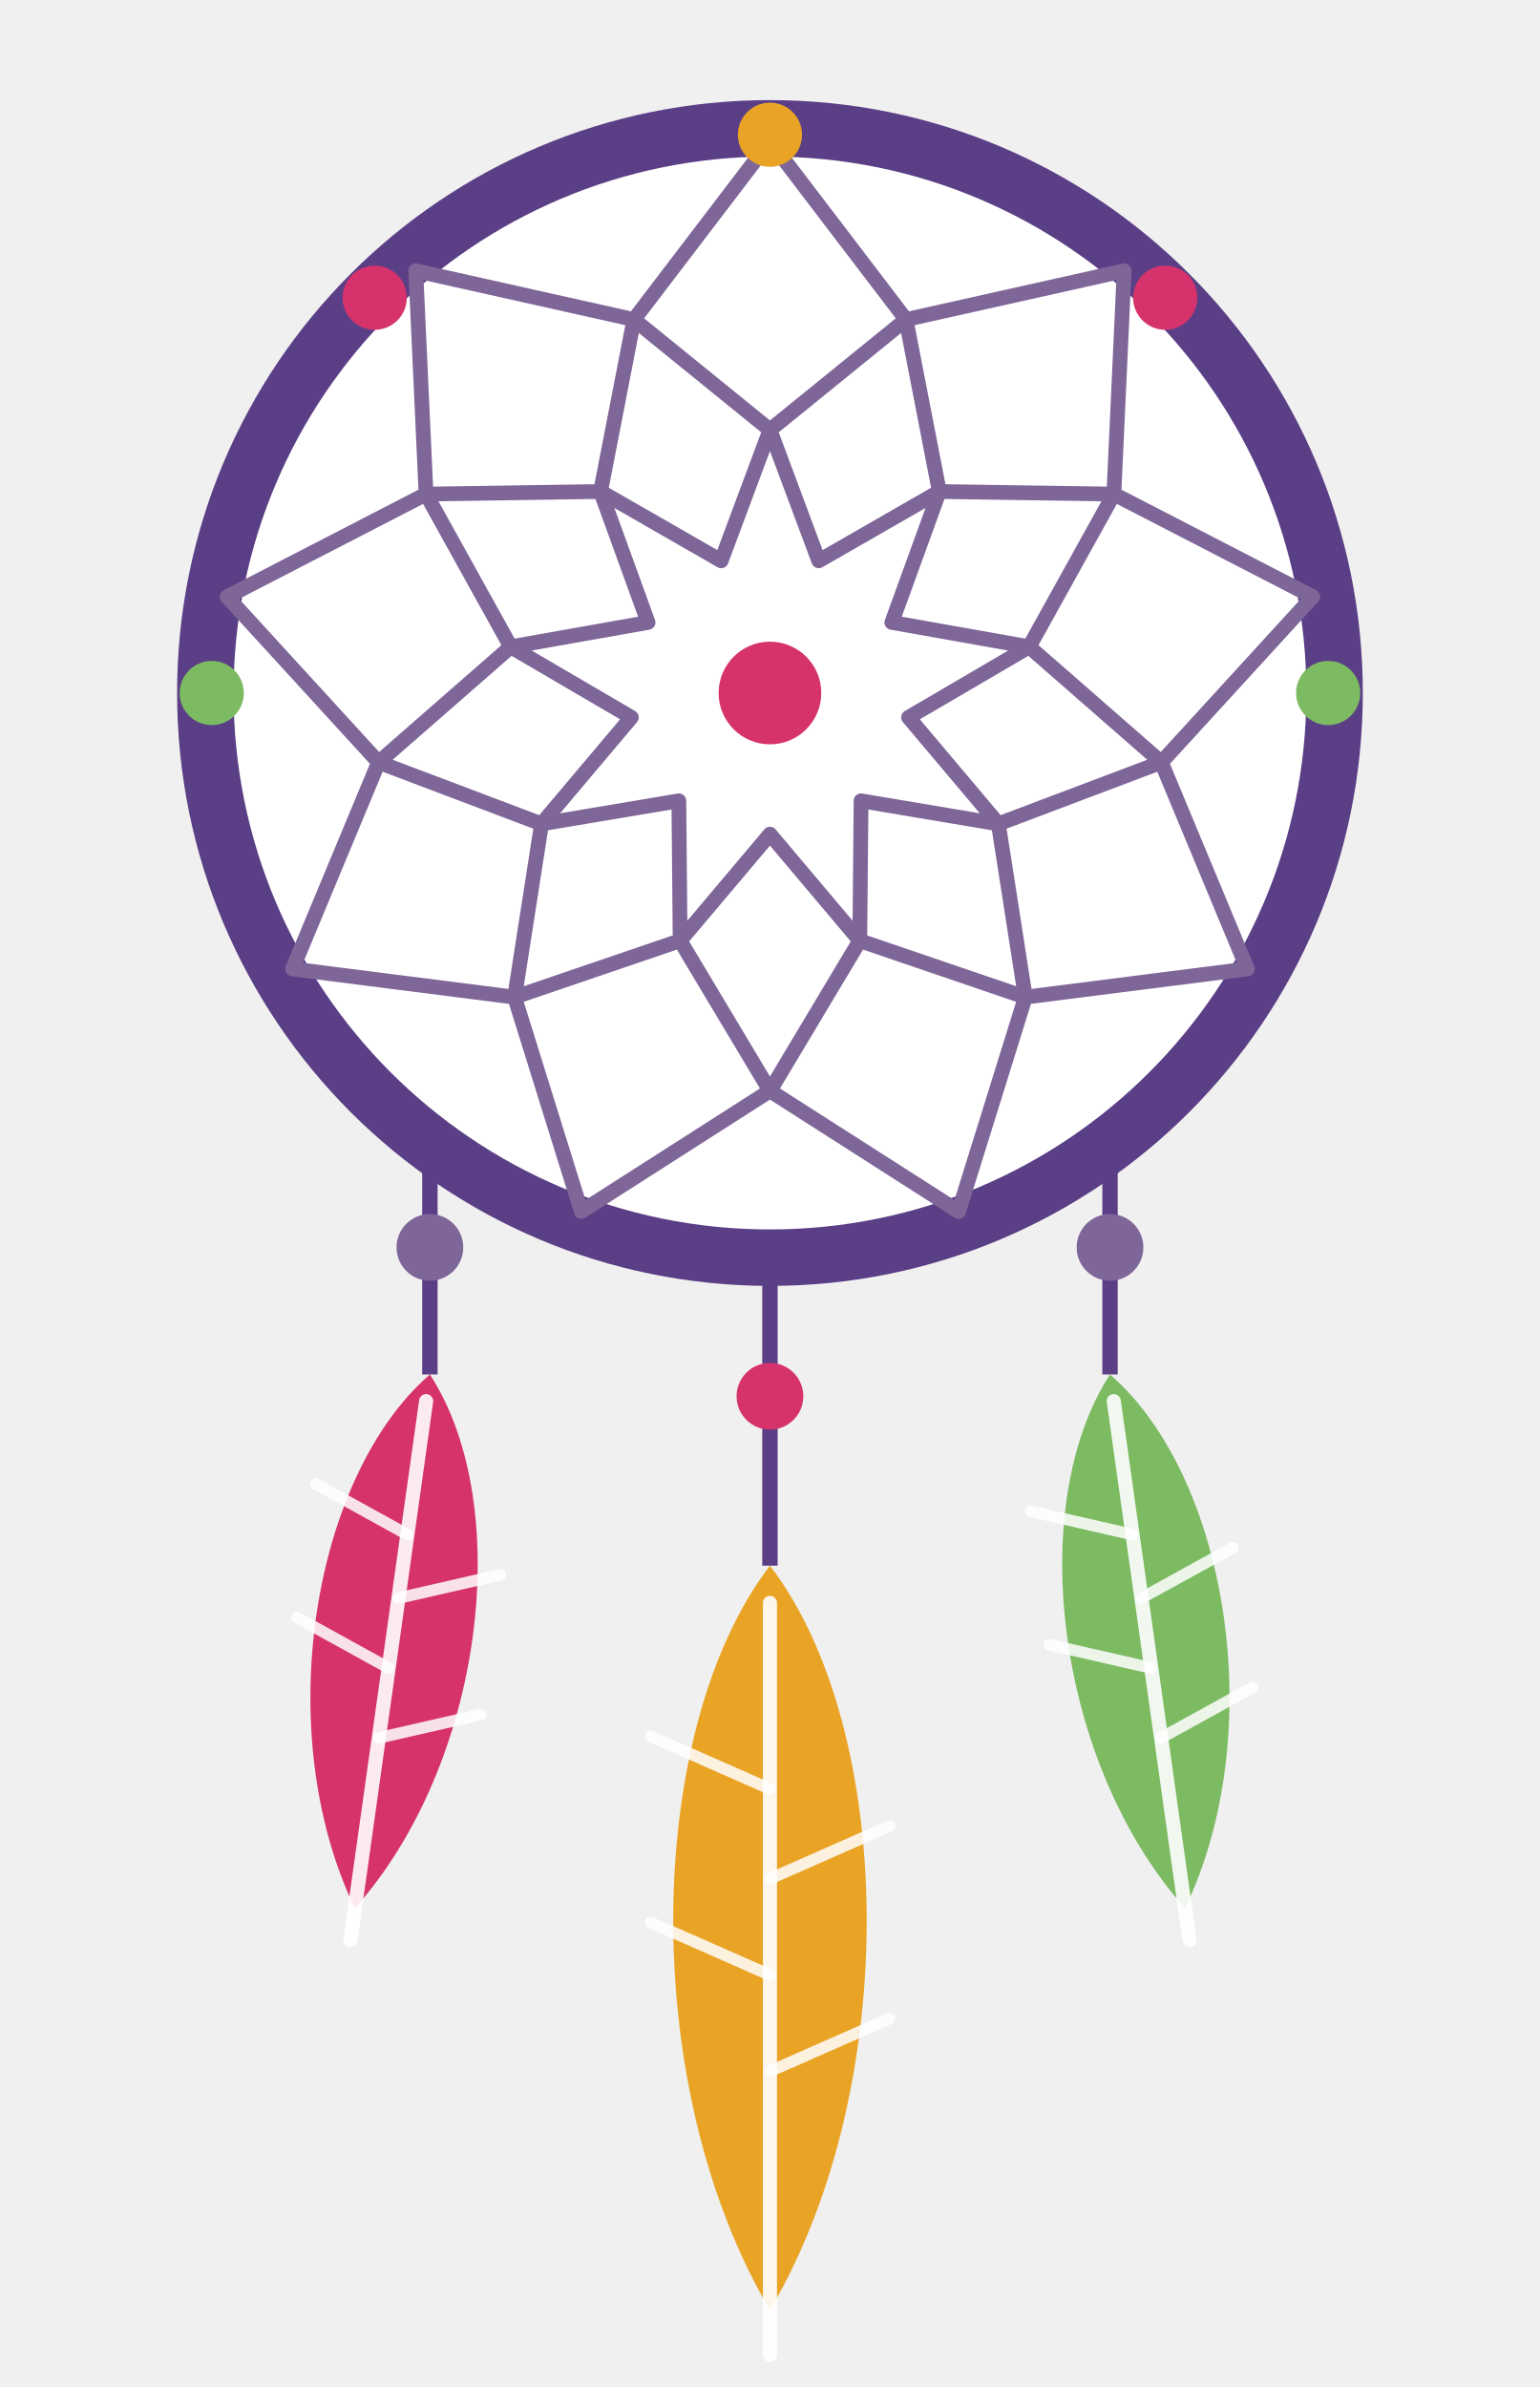
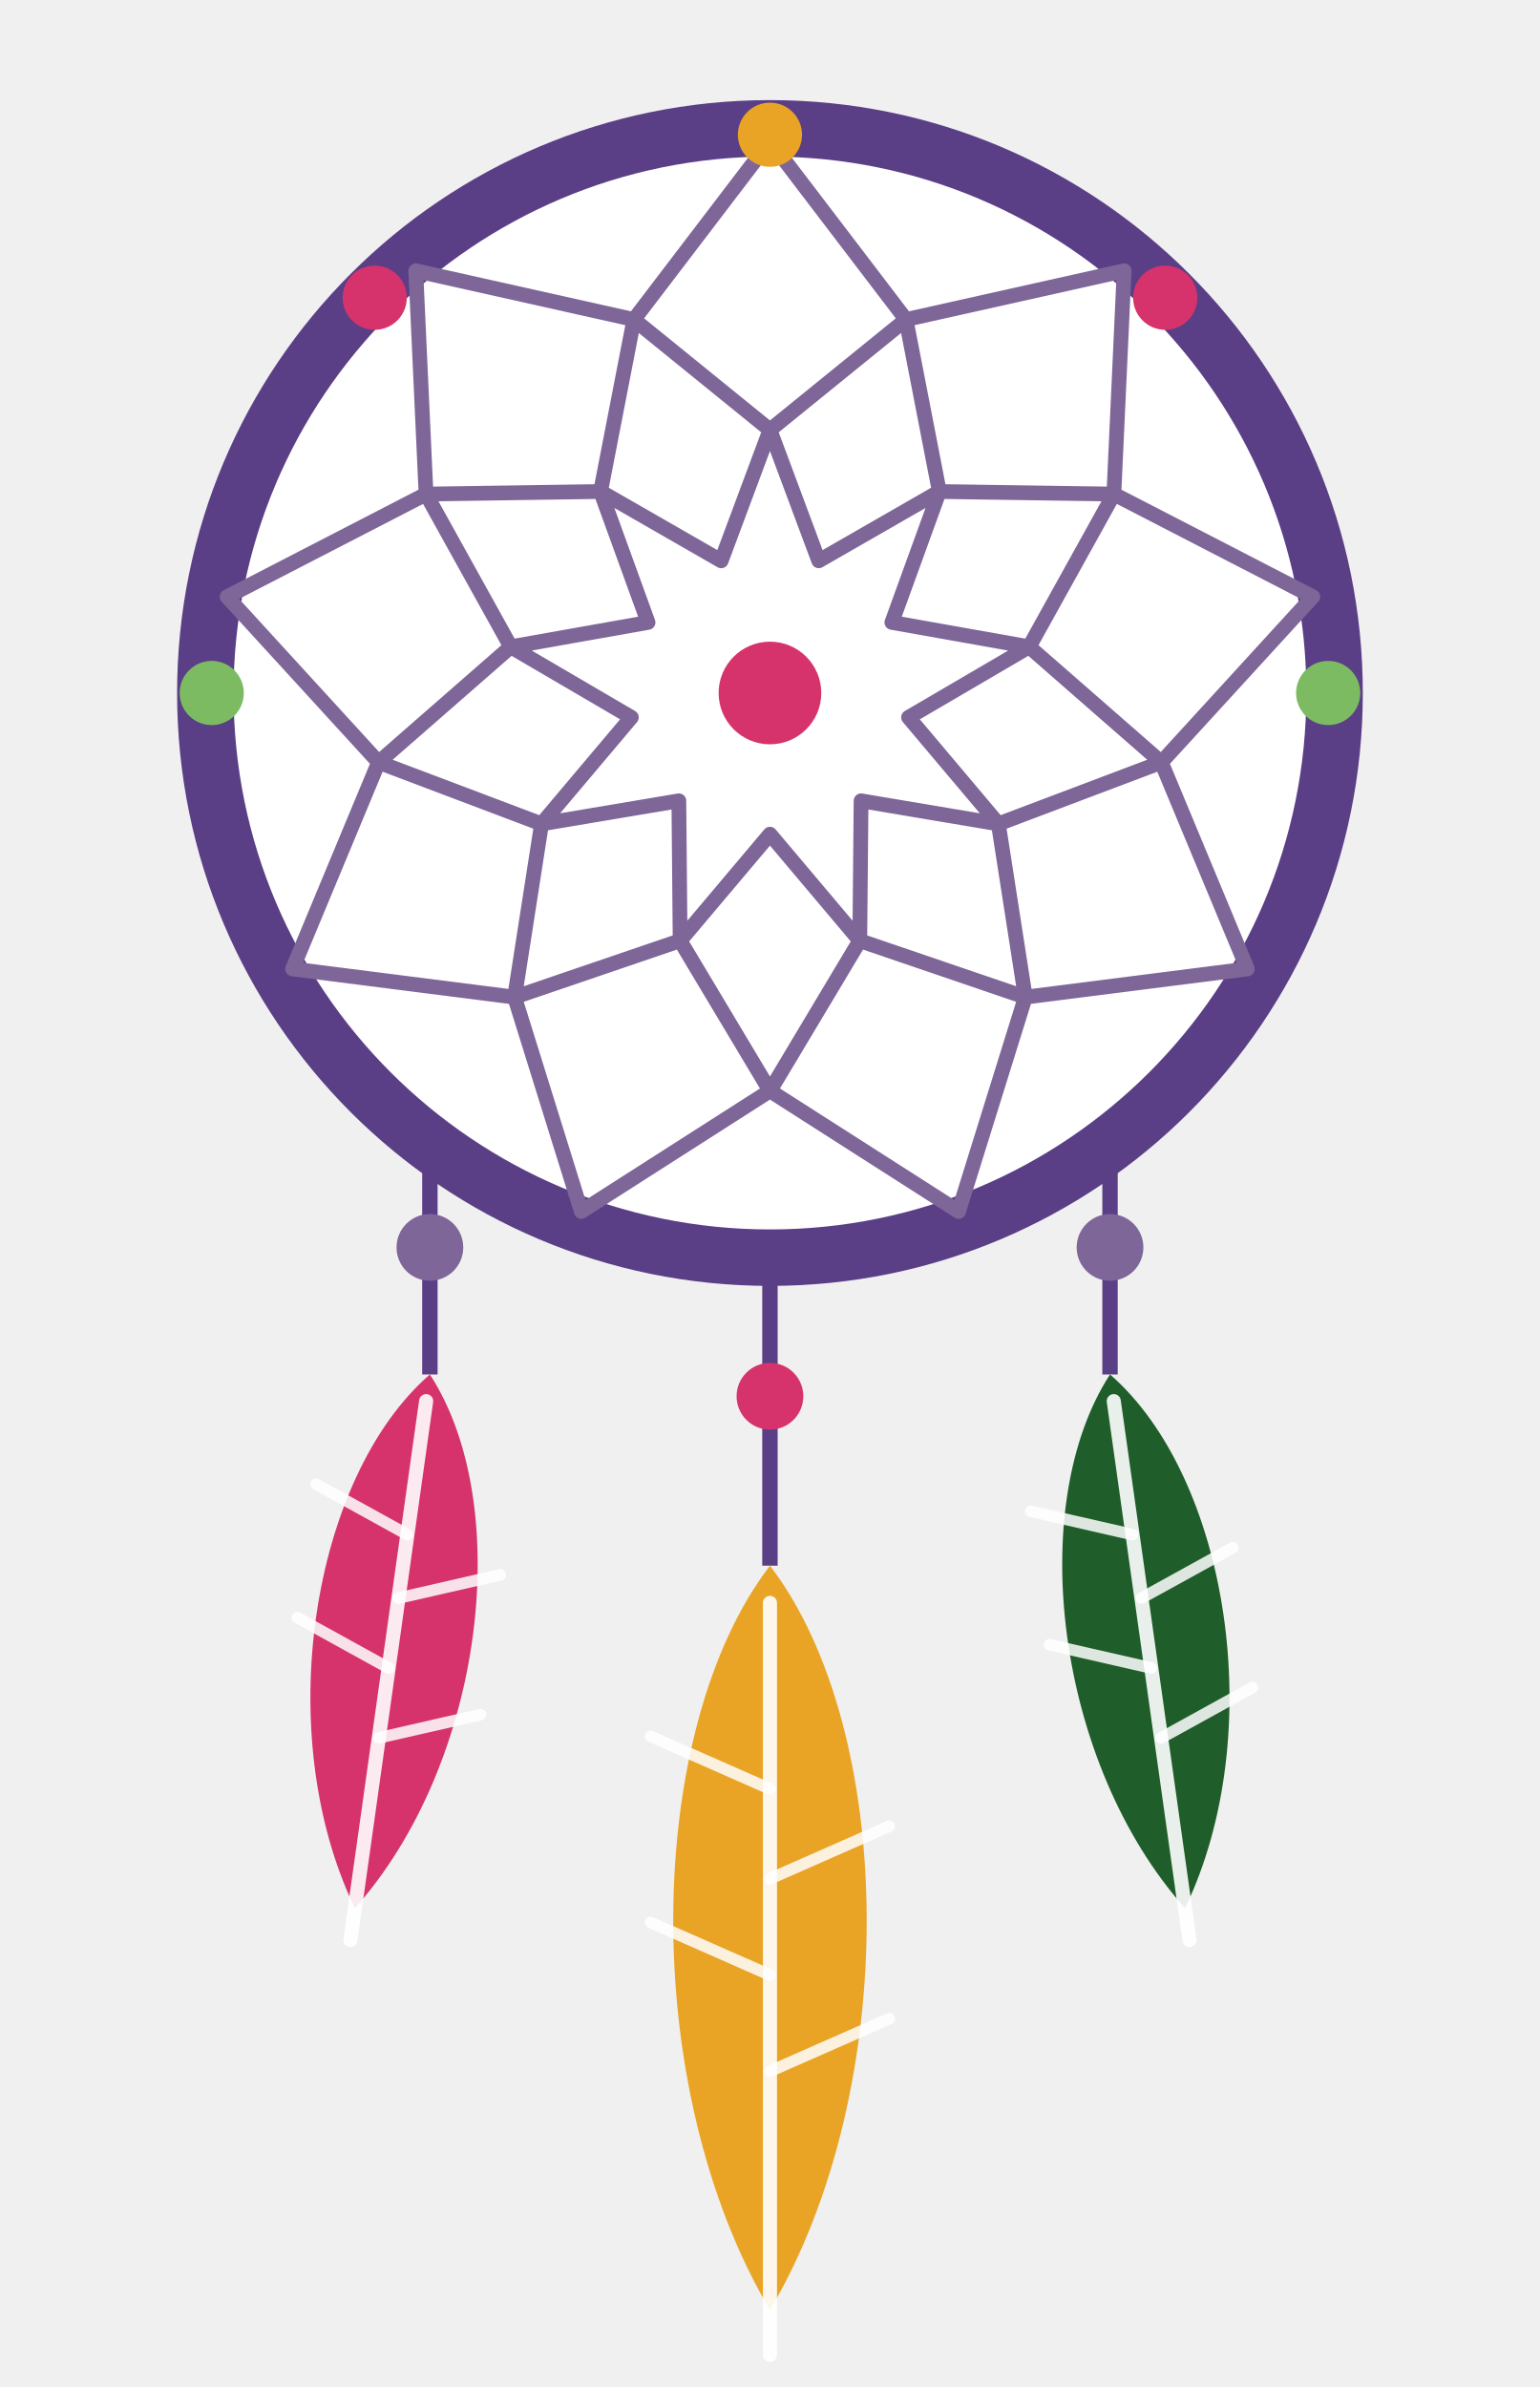
<svg xmlns="http://www.w3.org/2000/svg" viewBox="0 0 120 186" role="img" aria-label="Znak Galaktycznej Przystani Mocy: tkany łapacz snów z trzema piórkami">
  <path d="M33.5 89.1L33.5 107.1" stroke="#5B3F86" stroke-width="1.2" />
  <circle cx="33.5" cy="97.2" r="2.6" fill="#7F6699" />
  <g transform="translate(33.5 107.1) rotate(8)">
    <path d="M0 0C8 9.2 8.4 29.4 0 42C-8.4 29.4 -8 9.2 0 0Z" fill="#D6336C" />
    <path d="M0 2.1V44.5" stroke="#fff" stroke-width="1.1" stroke-linecap="round" opacity=".9" />
    <path d="M0 17.6l7.6 -2.9" stroke="#fff" stroke-width=".9" stroke-linecap="round" opacity=".85" />
    <path d="M0 23.1l-7.6 -2.9" stroke="#fff" stroke-width=".9" stroke-linecap="round" opacity=".85" />
    <path d="M0 28.6l7.6 -2.9" stroke="#fff" stroke-width=".9" stroke-linecap="round" opacity=".85" />
    <path d="M0 12.6l-7.6 -2.9" stroke="#fff" stroke-width=".9" stroke-linecap="round" opacity=".85" />
  </g>
  <path d="M86.5 89.1L86.5 107.1" stroke="#5B3F86" stroke-width="1.2" />
  <circle cx="86.5" cy="97.2" r="2.6" fill="#7F6699" />
  <g transform="translate(86.5 107.1) rotate(-8)">
-     <path d="M0 0C8 9.2 8.4 29.4 0 42C-8.4 29.4 -8 9.2 0 0Z" fill="#7DBB63" />
+     <path d="M0 0C8 9.2 8.4 29.4 0 42C-8.4 29.4 -8 9.2 0 0Z" fill="#1F5E2A" />
    <path d="M0 2.1V44.5" stroke="#fff" stroke-width="1.1" stroke-linecap="round" opacity=".9" />
    <path d="M0 17.6l7.6 -2.9" stroke="#fff" stroke-width=".9" stroke-linecap="round" opacity=".85" />
    <path d="M0 23.1l-7.6 -2.9" stroke="#fff" stroke-width=".9" stroke-linecap="round" opacity=".85" />
    <path d="M0 28.6l7.6 -2.9" stroke="#fff" stroke-width=".9" stroke-linecap="round" opacity=".85" />
    <path d="M0 12.6l-7.6 -2.9" stroke="#fff" stroke-width=".9" stroke-linecap="round" opacity=".85" />
  </g>
  <path d="M60.0 98.0L60.0 122.0" stroke="#5B3F86" stroke-width="1.2" />
  <circle cx="60.0" cy="108.8" r="2.6" fill="#D6336C" />
  <g transform="translate(60.0 122.0) rotate(0)">
    <path d="M0 0C9.8 12.8 10.3 40.6 0 58C-10.3 40.6 -9.8 12.8 0 0Z" fill="#E9A426" />
    <path d="M0 2.9V61.5" stroke="#fff" stroke-width="1.1" stroke-linecap="round" opacity=".9" />
    <path d="M0 24.4l9.3 -4.1" stroke="#fff" stroke-width=".9" stroke-linecap="round" opacity=".85" />
    <path d="M0 31.9l-9.3 -4.1" stroke="#fff" stroke-width=".9" stroke-linecap="round" opacity=".85" />
    <path d="M0 39.4l9.3 -4.1" stroke="#fff" stroke-width=".9" stroke-linecap="round" opacity=".85" />
    <path d="M0 17.4l-9.3 -4.1" stroke="#fff" stroke-width=".9" stroke-linecap="round" opacity=".85" />
  </g>
  <circle cx="60" cy="54" r="44" fill="#fff" stroke="#5B3F86" stroke-width="4.4" />
  <path d="M60.0 11.0L70.6 24.9L87.6 21.1L86.8 38.5L102.3 46.5L90.5 59.4L97.2 75.5L79.9 77.7L74.7 94.4L60.0 85.0L45.3 94.4L40.1 77.7L22.8 75.5L29.5 59.4L17.7 46.5L33.2 38.5L32.4 21.1L49.4 24.9L60.0 11.0M70.6 24.9L73.2 38.3L86.8 38.5L80.2 50.4L90.5 59.4L77.8 64.2L79.9 77.7L67.0 73.3L60.0 85.0L53.0 73.3L40.1 77.7L42.2 64.2L29.5 59.4L39.8 50.4L33.2 38.5L46.8 38.3L49.4 24.9L60.0 33.5L70.6 24.9M73.2 38.3L69.5 48.5L80.2 50.4L70.8 55.9L77.8 64.2L67.1 62.4L67.0 73.3L60.0 65.0L53.0 73.3L52.9 62.4L42.2 64.2L49.2 55.9L39.8 50.4L50.5 48.5L46.8 38.3L56.2 43.7L60.0 33.5L63.8 43.7L73.2 38.3" fill="none" stroke="#7F6699" stroke-width="1.15" stroke-linejoin="round" />
  <circle cx="60" cy="54" r="4" fill="#D6336C" />
  <circle cx="60.0" cy="10.5" r="2.5" fill="#E9A426" />
  <circle cx="90.8" cy="23.2" r="2.5" fill="#D6336C" />
  <circle cx="103.5" cy="54.0" r="2.5" fill="#7DBB63" />
  <circle cx="16.5" cy="54.0" r="2.5" fill="#7DBB63" />
  <circle cx="29.2" cy="23.2" r="2.5" fill="#D6336C" />
</svg>
